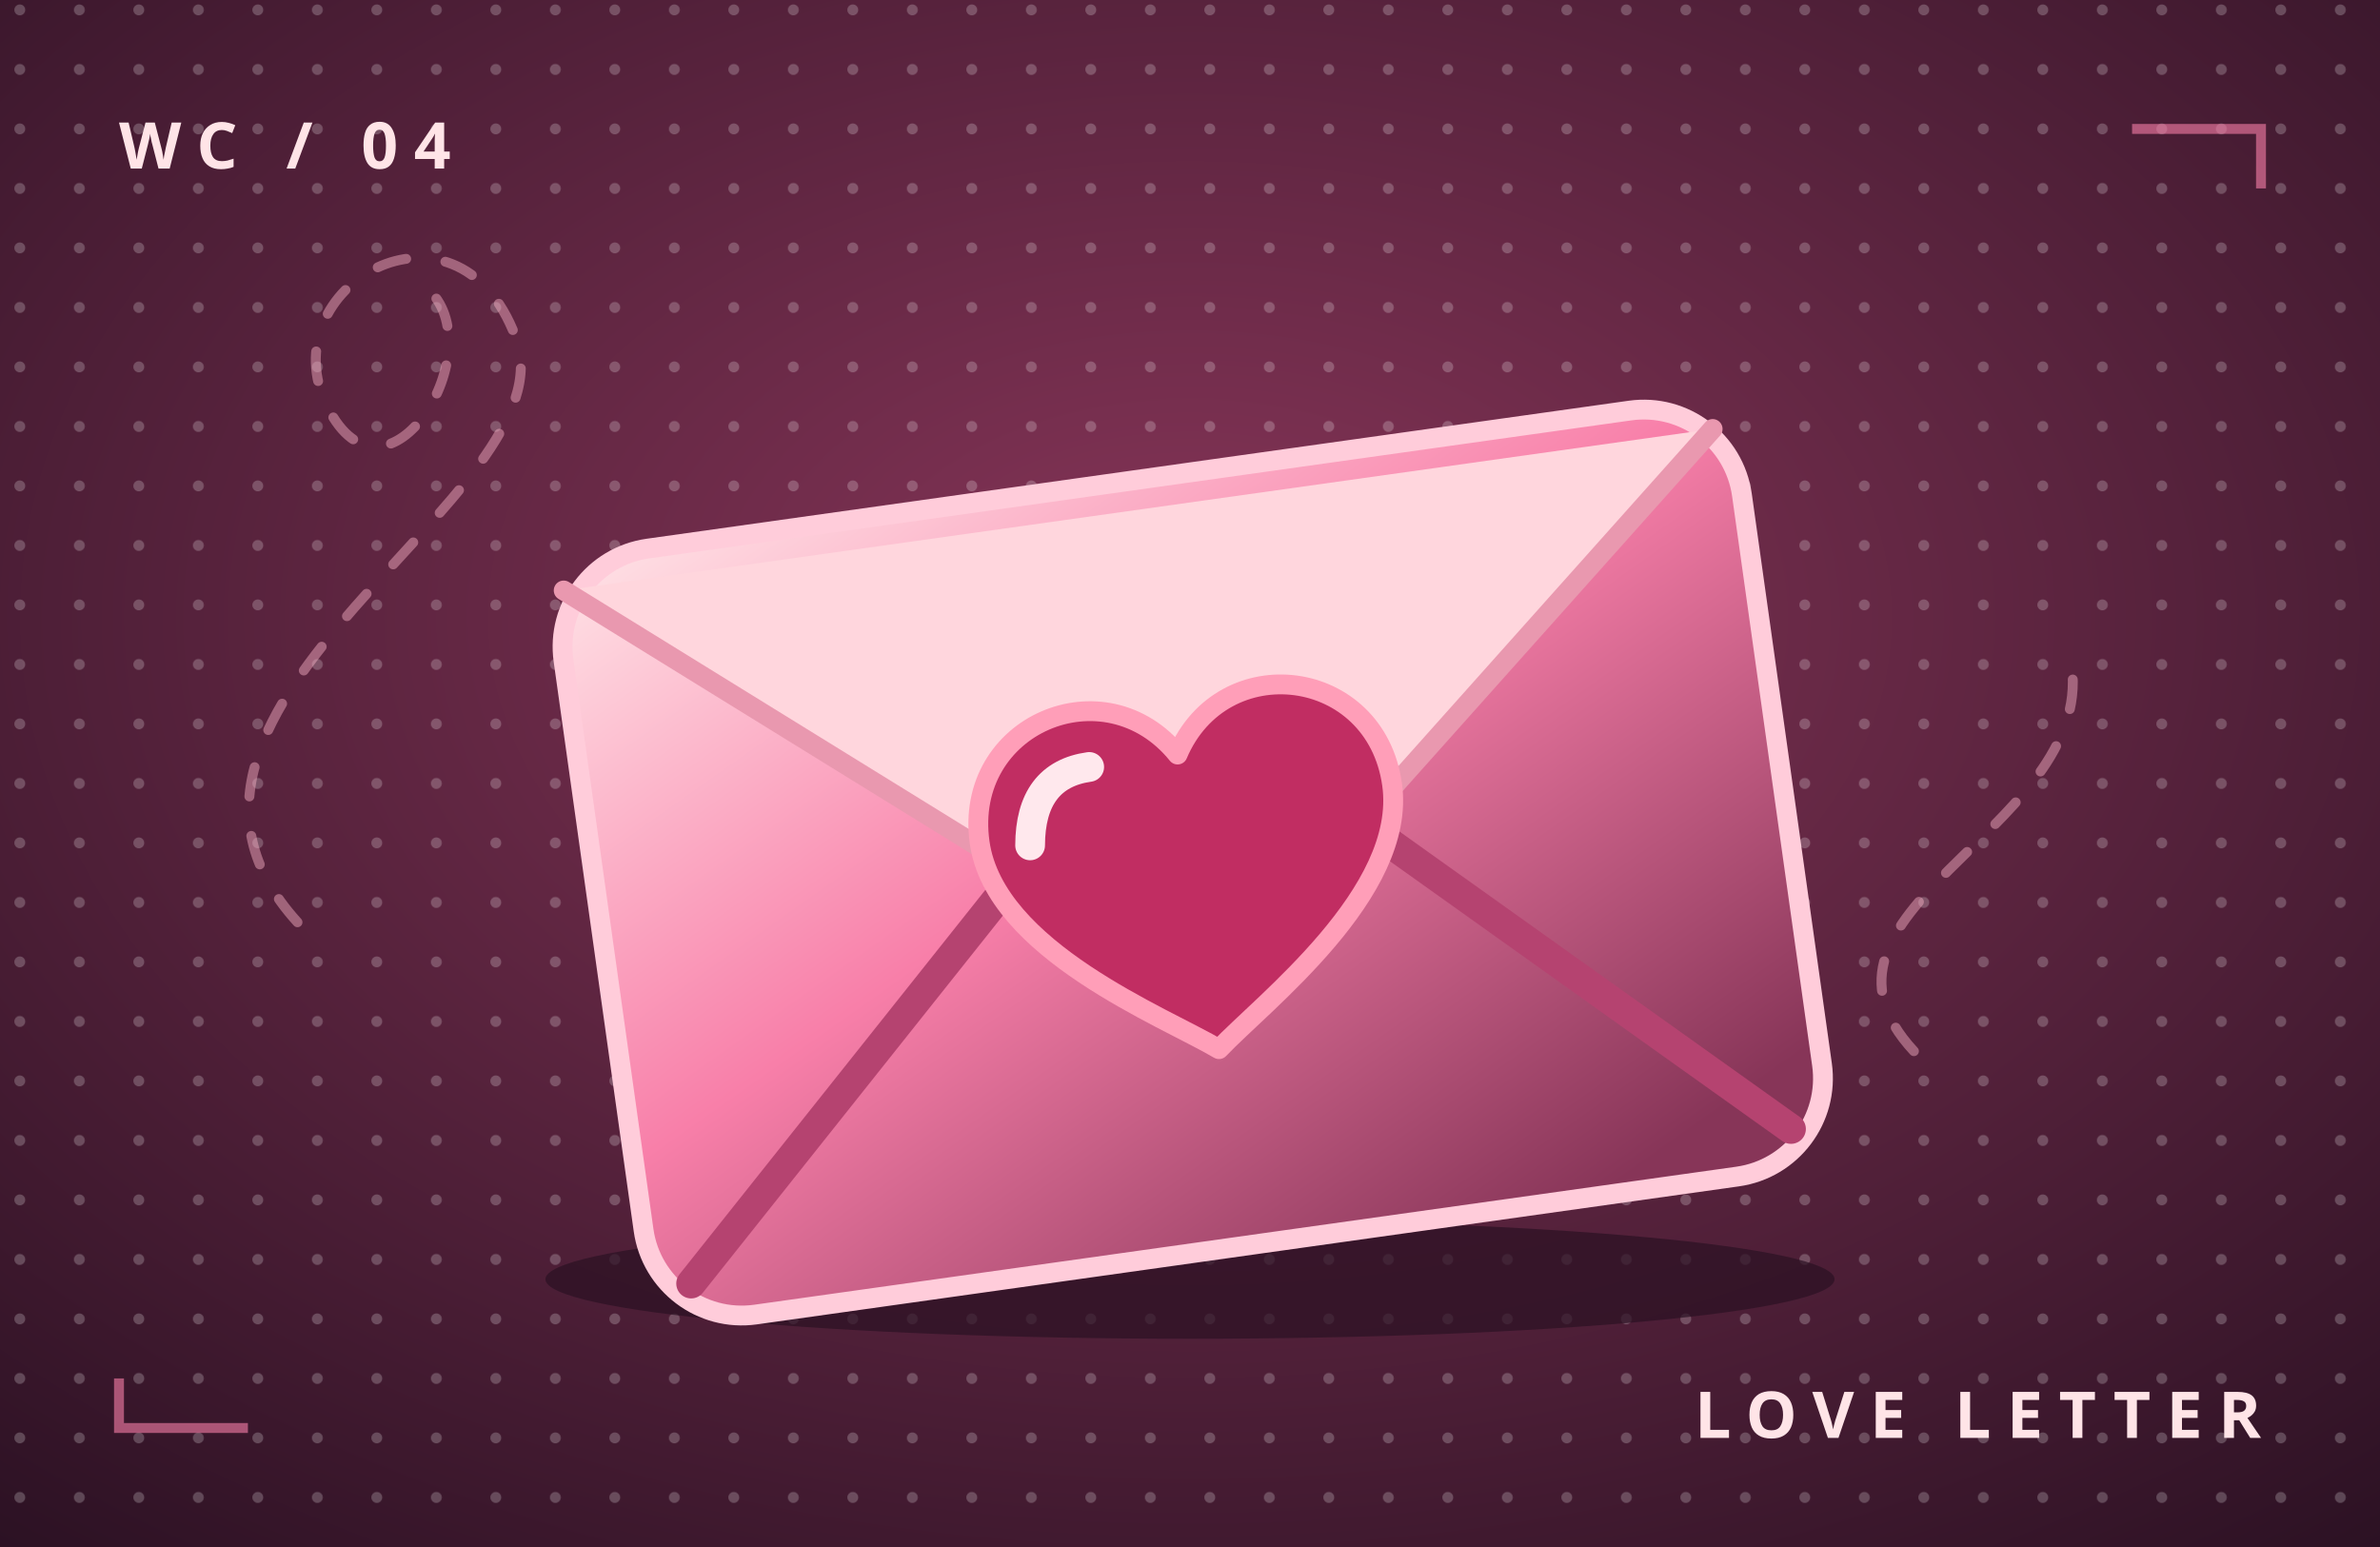
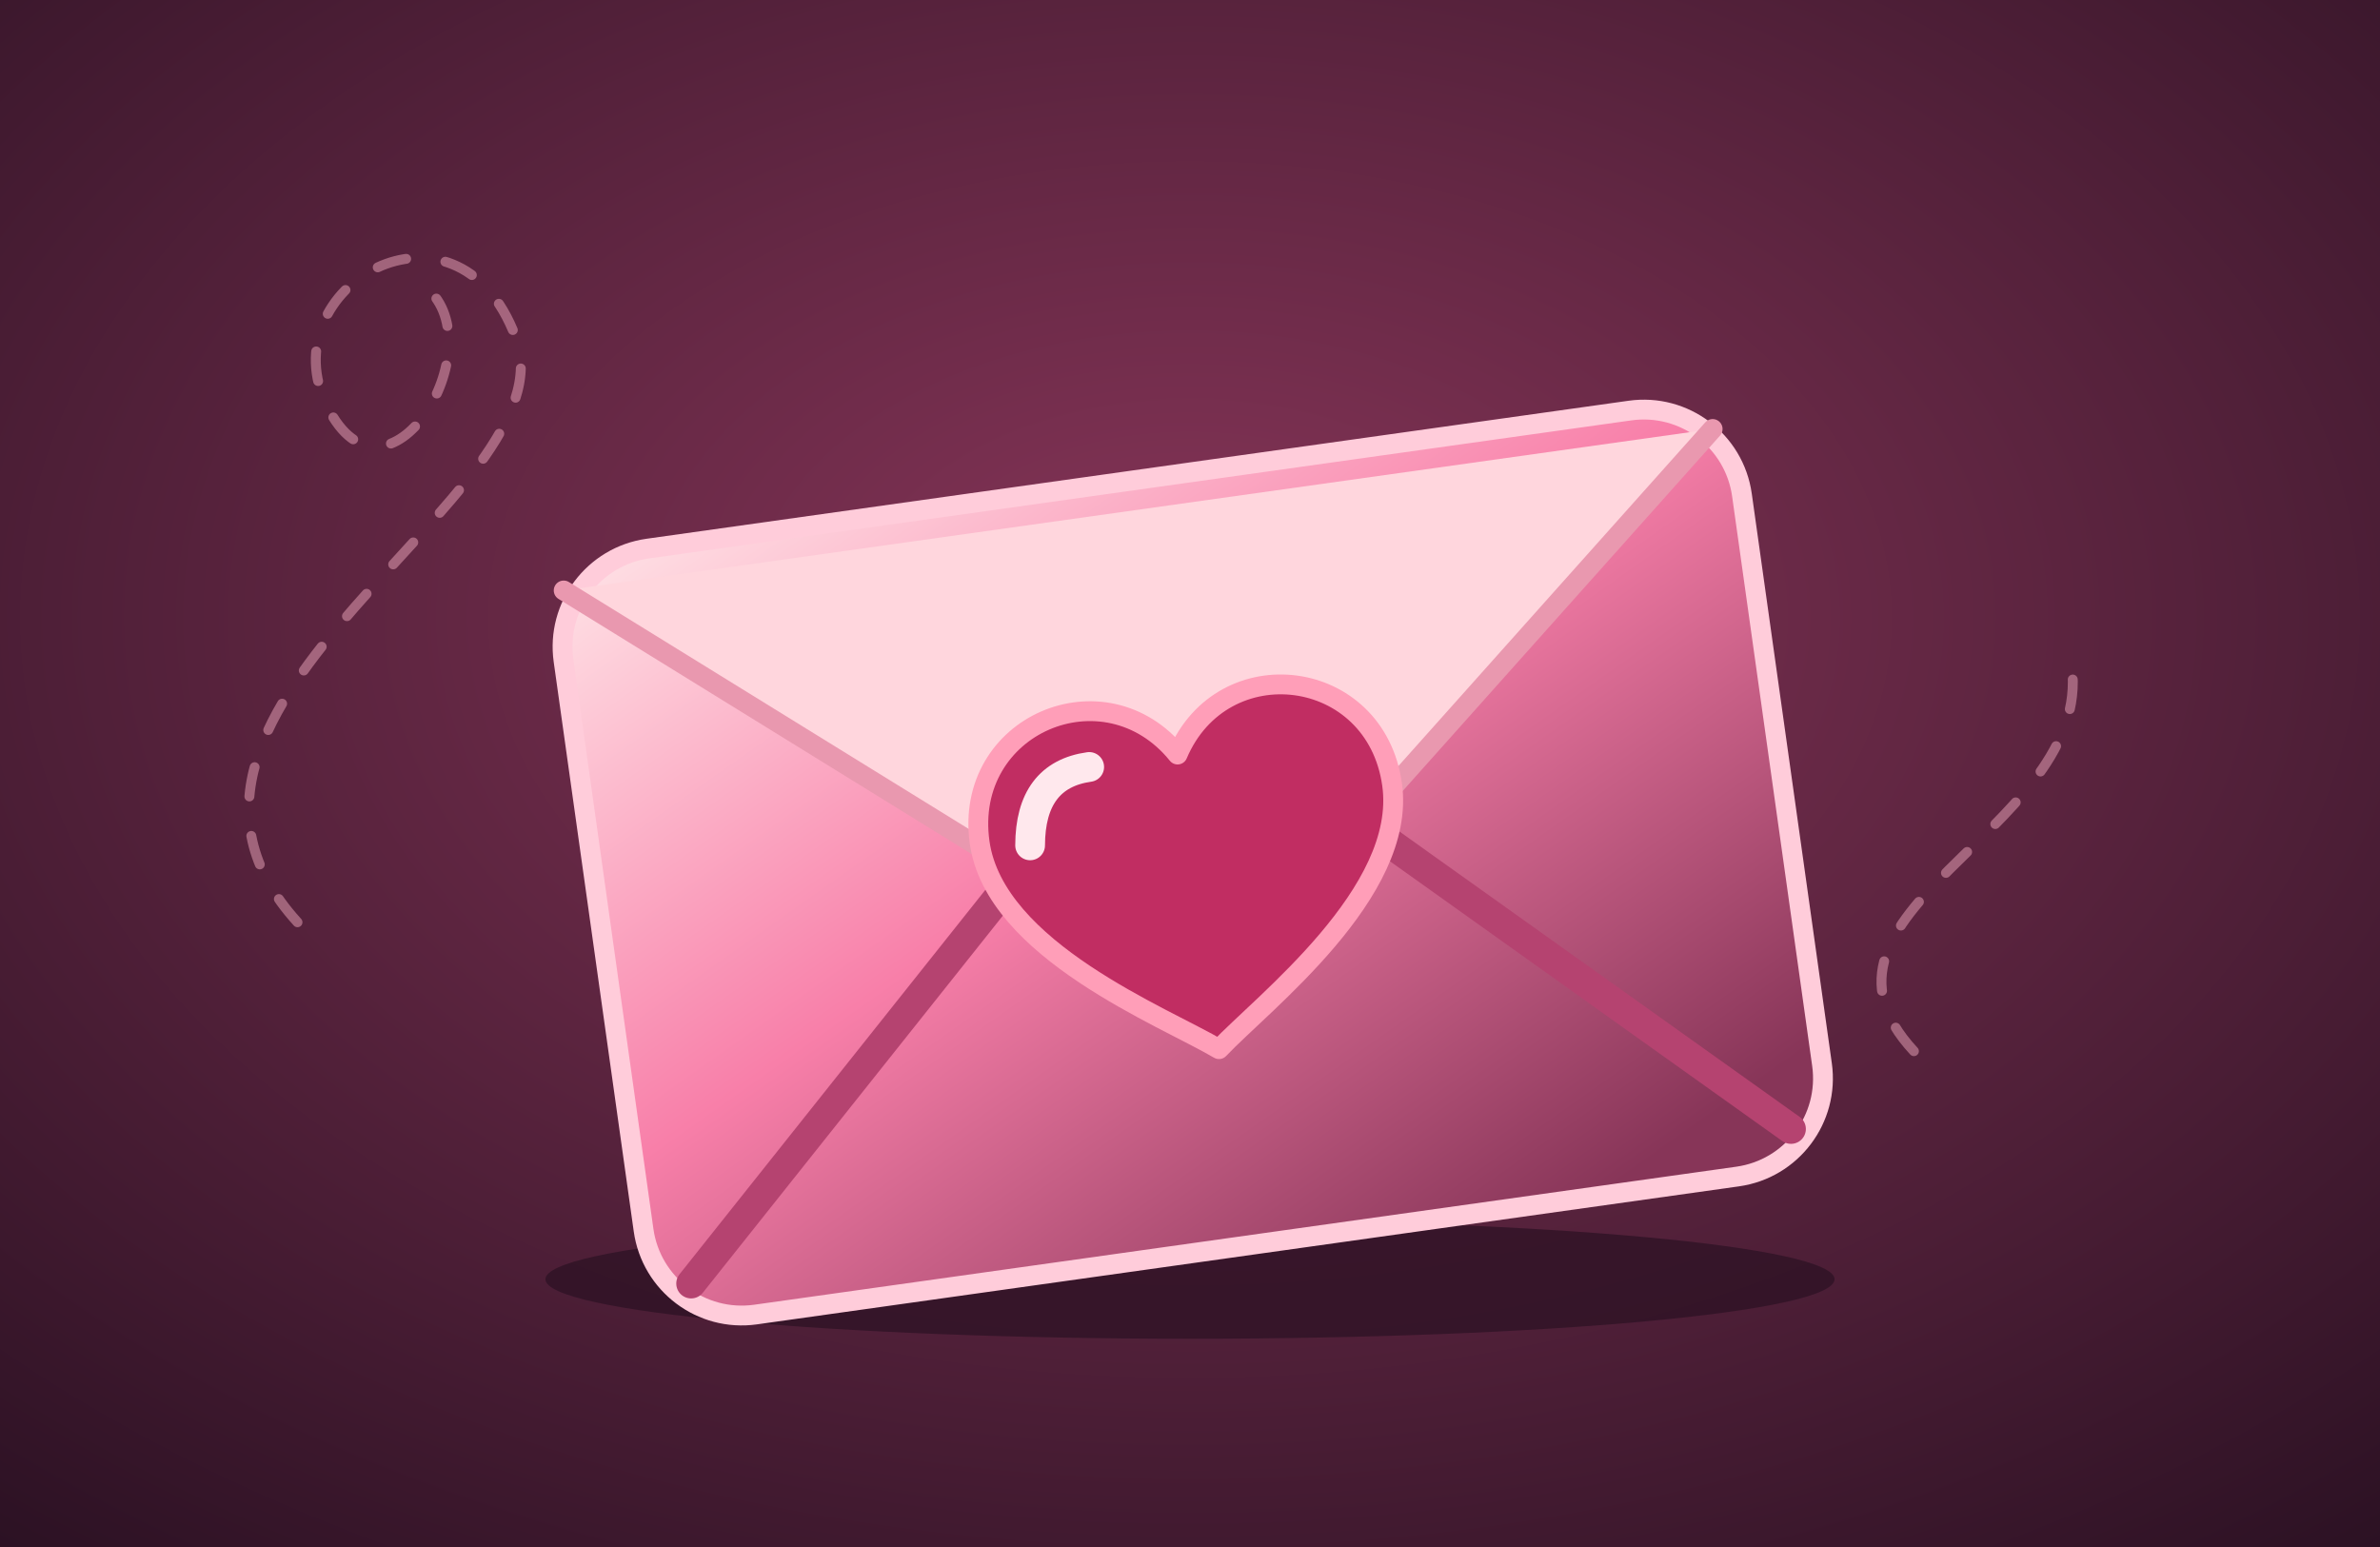
<svg xmlns="http://www.w3.org/2000/svg" viewBox="0 0 240 156" role="img">
  <defs>
    <radialGradient id="sky" cx="50%" cy="40%" r="78%">
      <stop stop-color="#873558" />
      <stop offset="1" stop-color="#2b1123" />
    </radialGradient>
    <linearGradient id="metal" x1="0" y1="0" x2=".8" y2="1">
      <stop stop-color="#ffe4e7" />
      <stop offset=".48" stop-color="#f87fa9" />
      <stop offset="1" stop-color="#873558" />
    </linearGradient>
    <linearGradient id="edge" x2=".28" y2="1">
      <stop stop-color="#f87fa9" />
      <stop offset="1" stop-color="#2b1123" />
    </linearGradient>
-     <pattern id="grain" width="6" height="6" patternUnits="userSpaceOnUse">
-       <circle cx="2" cy="1" r=".55" fill="#fff" opacity=".22" />
-     </pattern>
  </defs>
  <rect width="240" height="156" fill="url(#sky)" />
-   <rect width="240" height="156" fill="url(#grain)" />
  <g stroke-linecap="round" stroke-linejoin="round">
    <g fill="none" stroke="#fbb4c7" opacity=".45">
      <path d="M30 93c-20-22 28-43 22-59s-25-5-19 7 17-6 10-12m150 77c-13-14 17-22 16-38" stroke-dasharray="3 4" />
    </g>
    <ellipse cx="120" cy="129" rx="65" ry="6" fill="#2b1123" opacity=".72" />
    <g transform="rotate(-8 120 85)">
      <rect x="60" y="48" width="120" height="78" rx="10" fill="url(#metal)" stroke="#ffccda" stroke-width="2" />
      <path d="m64 122 39-37m73 37-39-37" fill="none" stroke="#b54370" stroke-width="3" />
      <path d="m61 51 53 44q6 5 12 0l52-44" fill="#ffd6dd" stroke="#e998af" stroke-width="2" />
      <path d="M120 106c-5-4-21-13-21-24 0-12 15-16 21-6 6-10 21-6 21 6 0 11-16 20-21 24Z" fill="#c12d62" stroke="#ff9eb8" stroke-width="2" />
      <path d="M104 83q1-7 7-7" fill="none" stroke="#ffe8ed" stroke-width="3" />
    </g>
  </g>
-   <g fill="#ffe4e7" font-family="system-ui,sans-serif" font-weight="700" font-size="6.5" letter-spacing="1.6">
-     <text x="12" y="17">WC / 04</text>
-     <text x="228" y="145" text-anchor="end">LOVE LETTER</text>
-   </g>
-   <path d="M12 139v5h13M228 19v-6h-13" fill="none" stroke="#f87fa9" opacity=".6" />
</svg>
